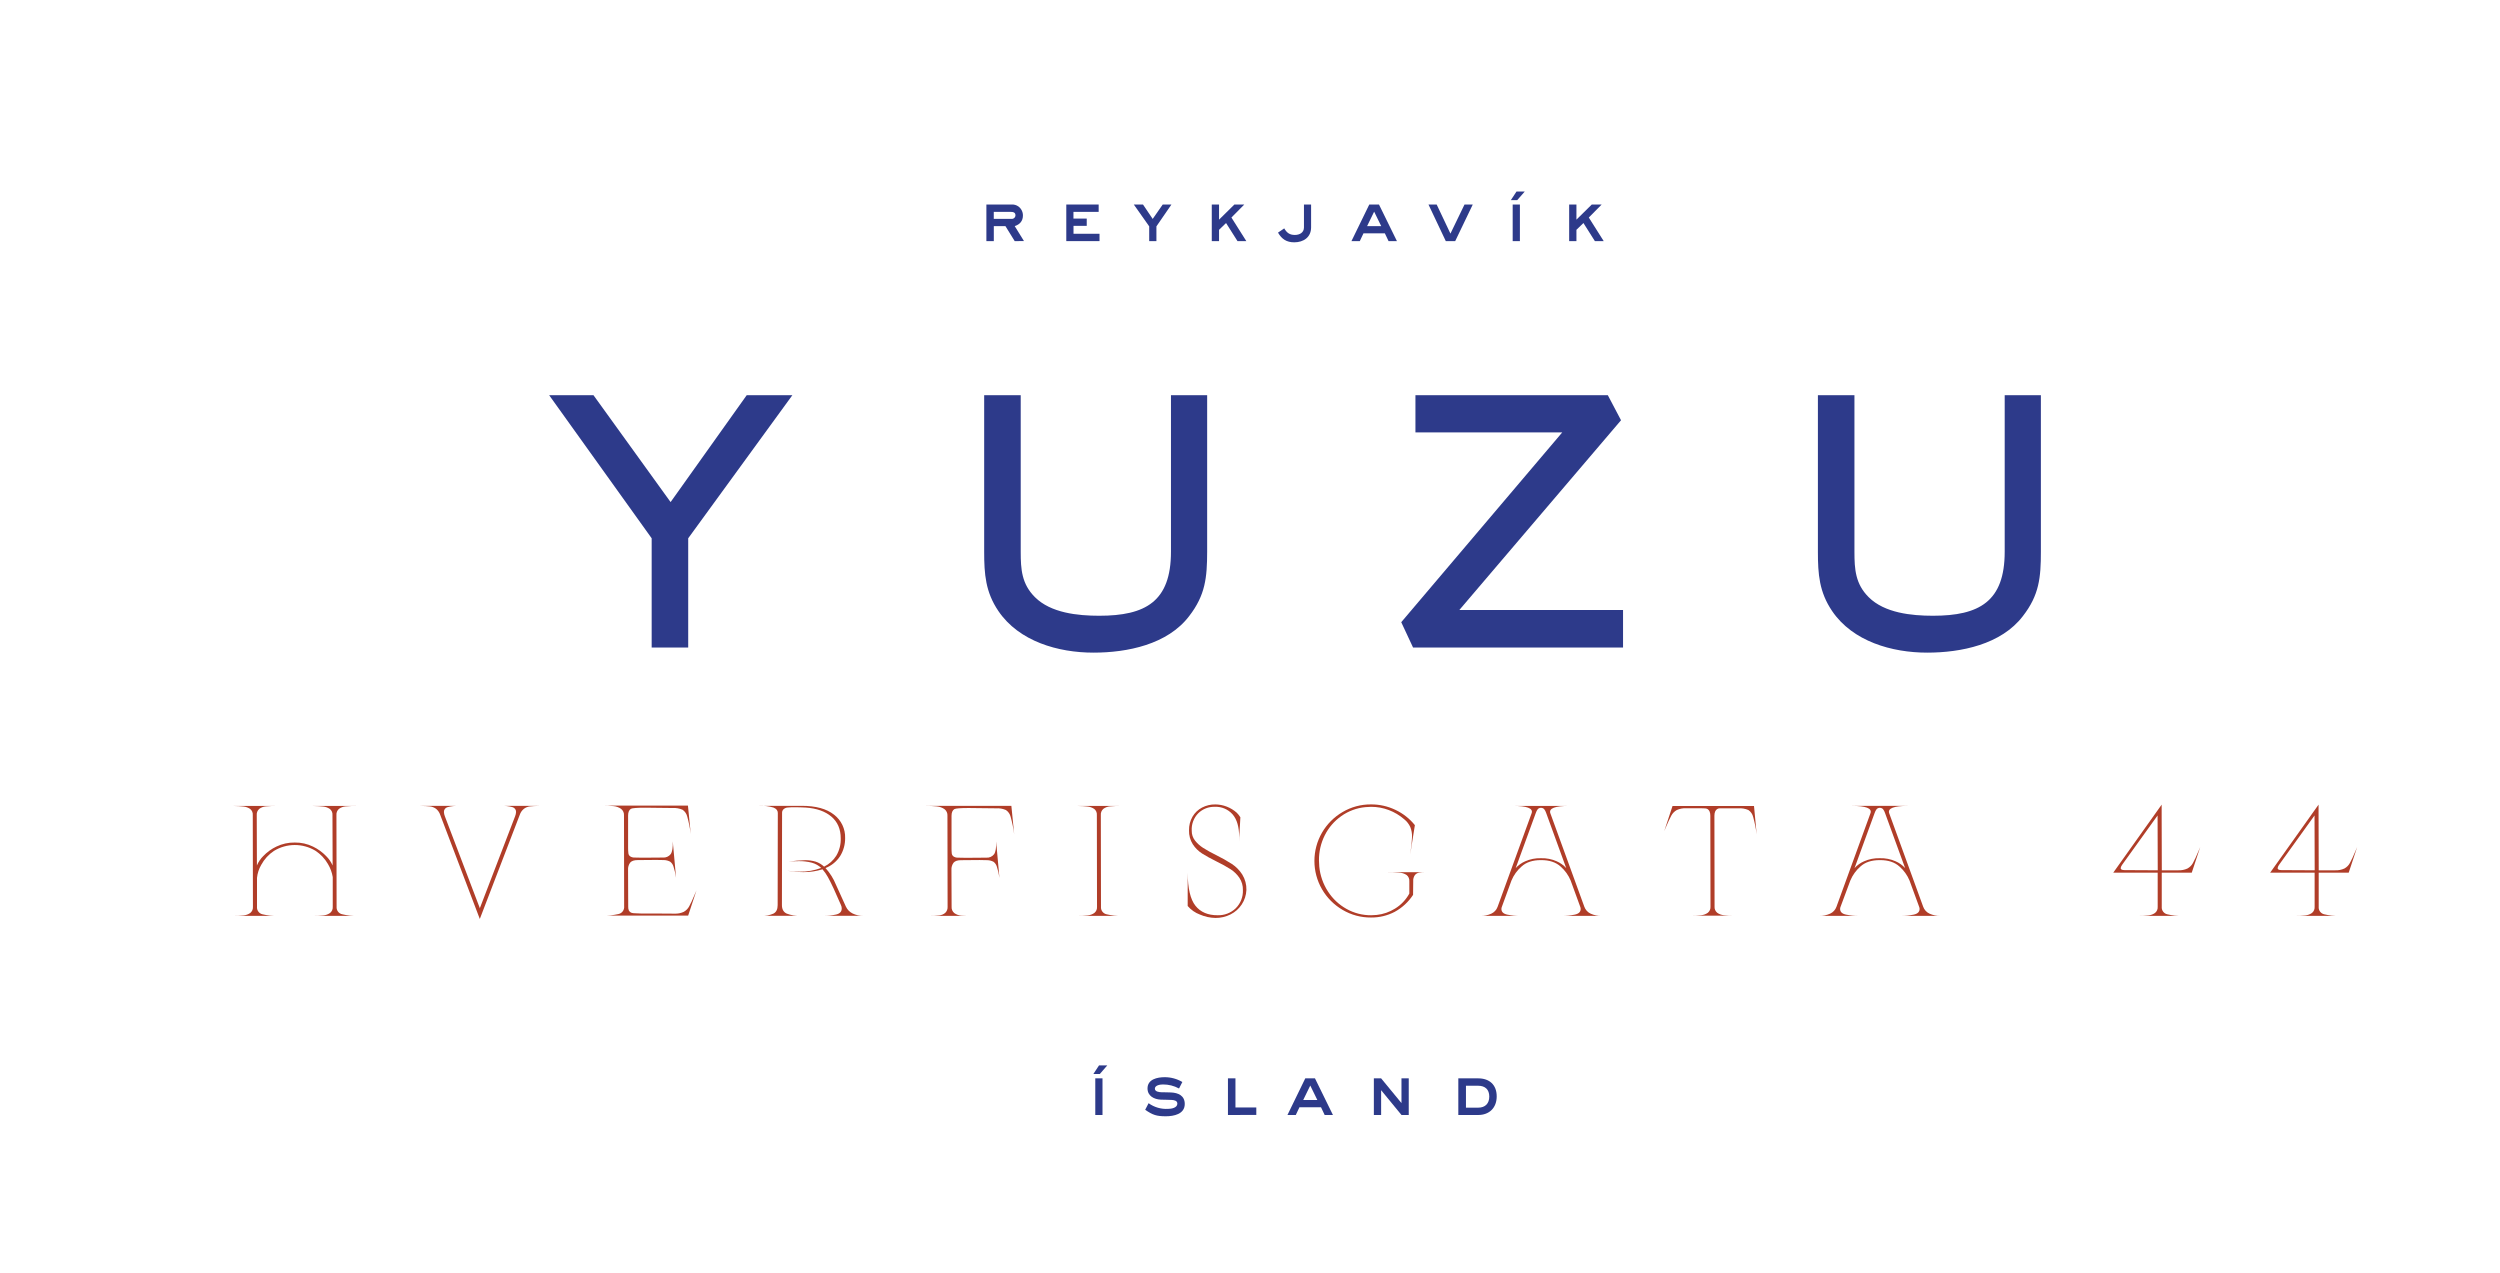
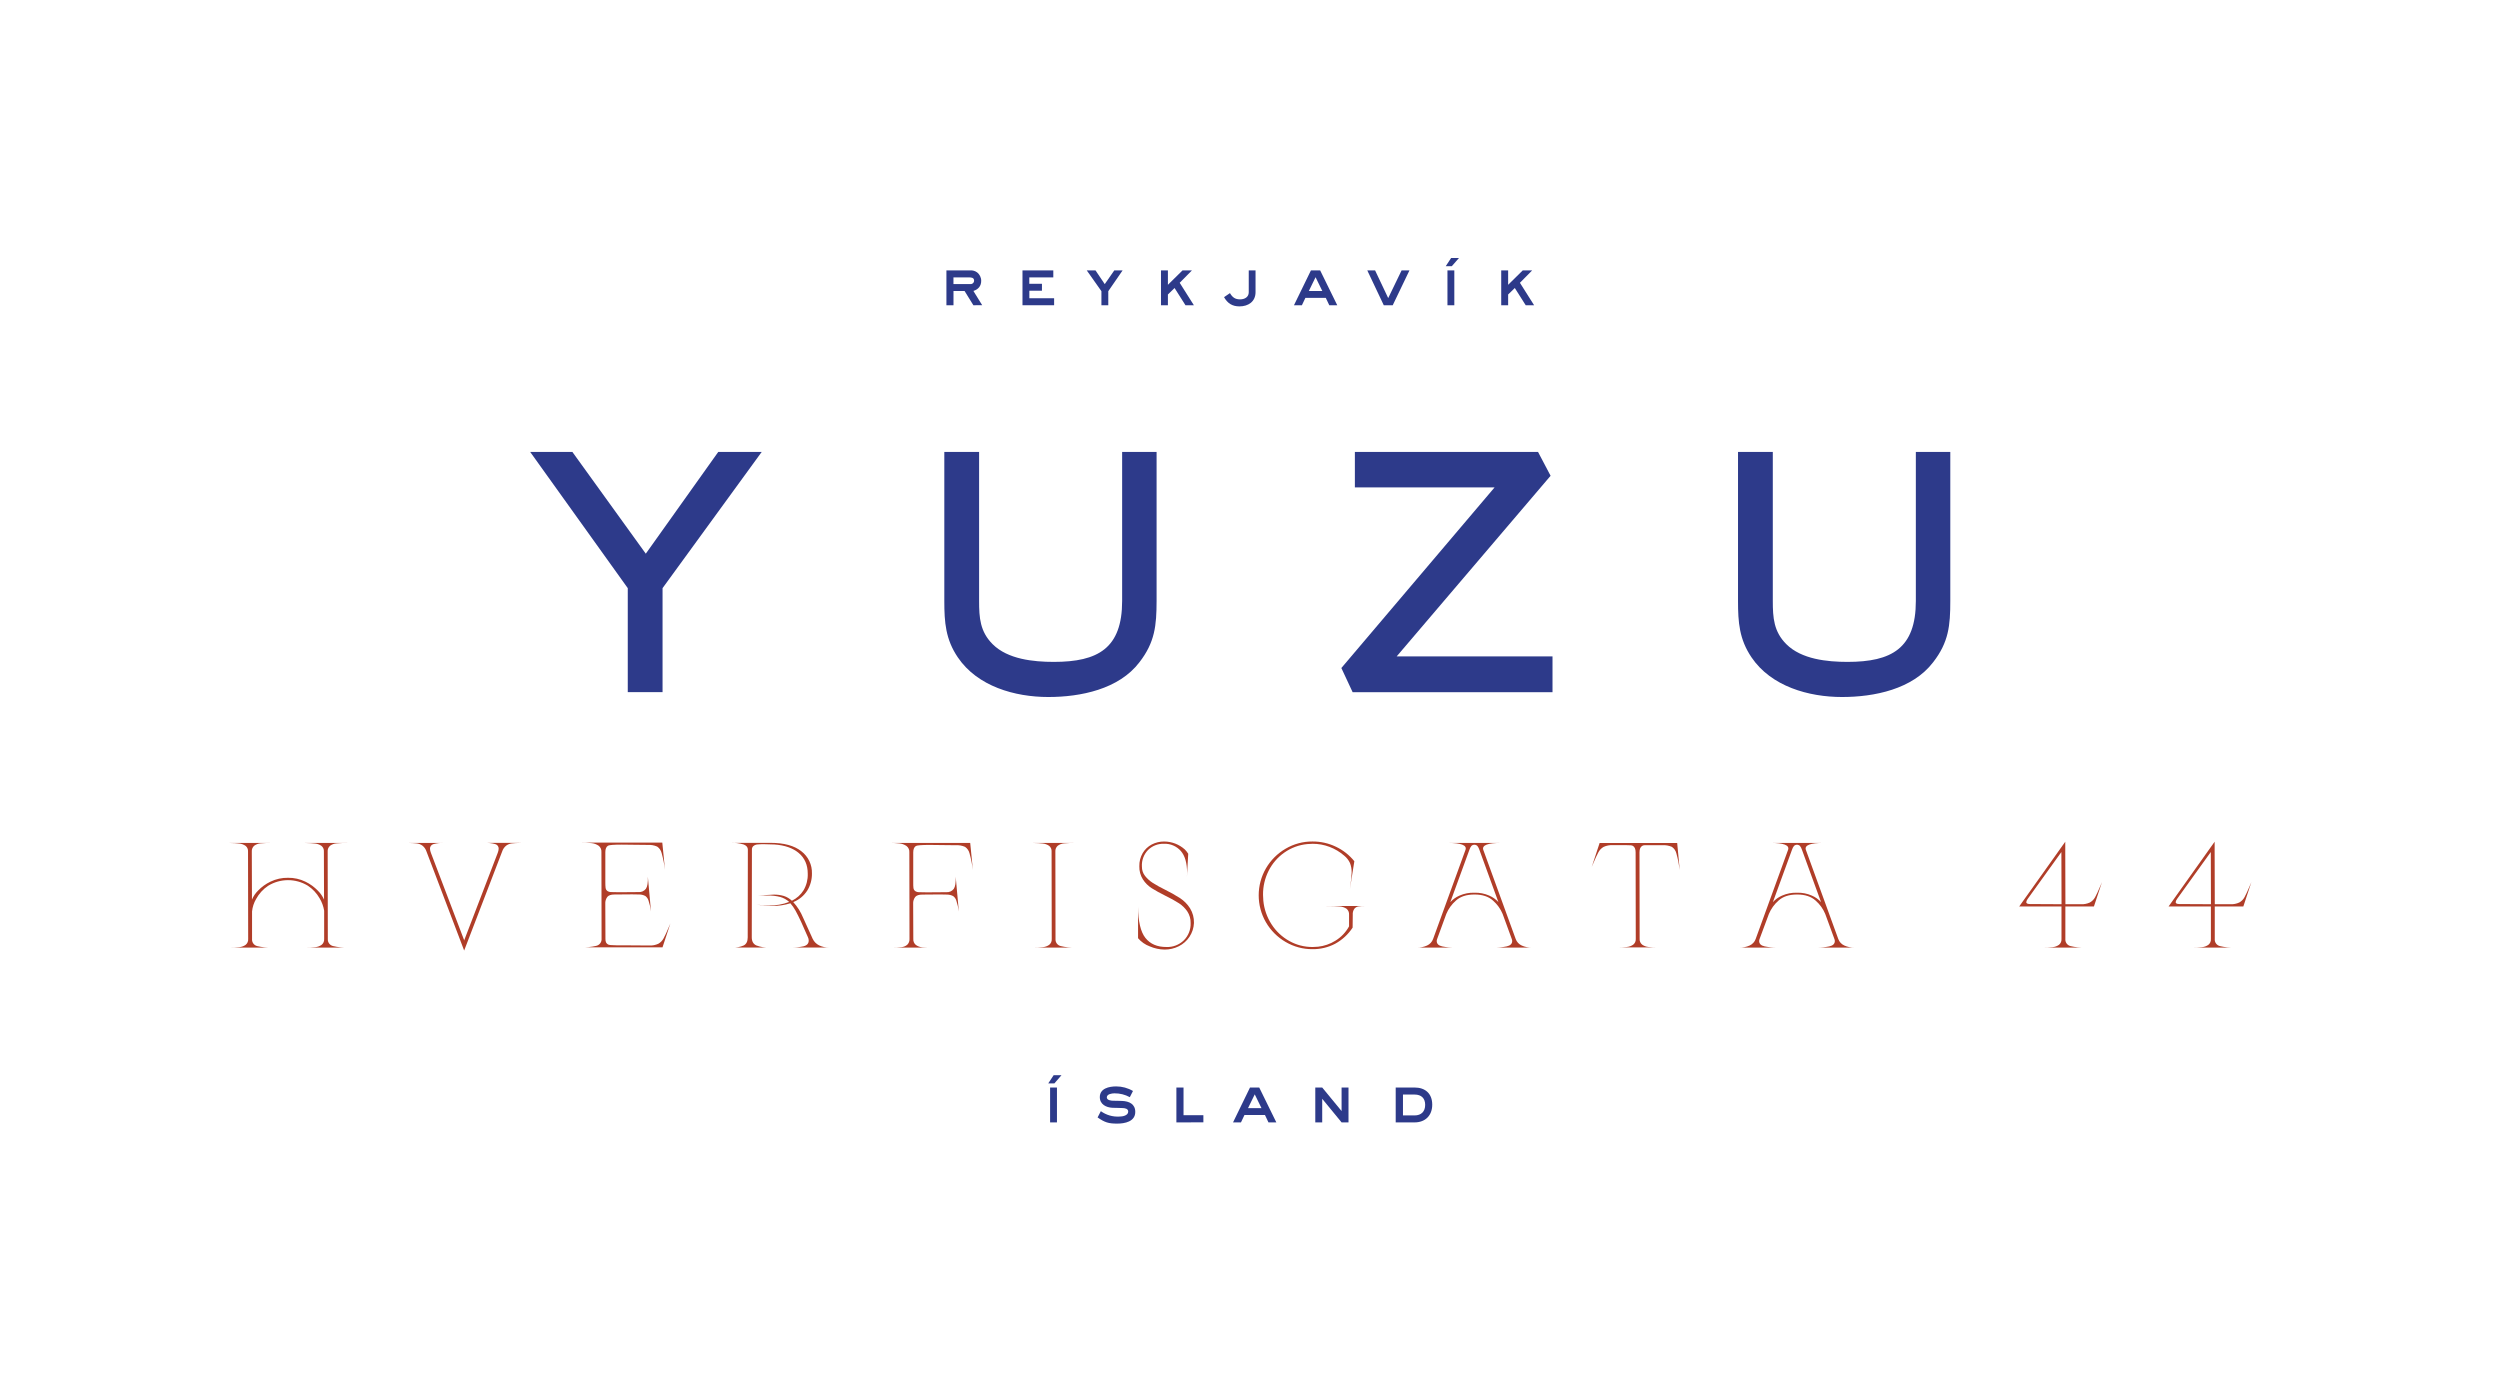
- <svg xmlns="http://www.w3.org/2000/svg" id="Layer_1" data-name="Layer 1" viewBox="0 0 1289 656">
+ <svg xmlns="http://www.w3.org/2000/svg" id="Layer_1" data-name="Layer 1" viewBox="0 0 1354 744">
  <defs>
    <style>.cls-1{fill:#2d3a8a;}.cls-2{fill:#b03d28;}</style>
  </defs>
-   <path class="cls-1" d="M354.84,277.54v56.33H336V277.54l-52.85-73.77H306l39.76,55.11L385,203.77h23.54Z" />
-   <path class="cls-1" d="M613.13,317.66C602,332.31,581.22,336.5,563.77,336.5c-18.14,0-38.37-5.76-49-21.45-6.63-9.77-7.33-19-7.33-30.52V203.77h18.84v80.75c0,9.07.52,16.57,7.33,23.37,8.2,8.2,22.15,9.59,33.14,9.59,23.89,0,37-7.33,37-33V203.77h18.66v80.75C622.38,297.78,621.5,306.85,613.13,317.66Z" />
-   <path class="cls-1" d="M728.58,333.88l-6.1-13.08,83-97.84H729.8V203.77H829l6.8,12.91-83.37,97.84h84.41v19.36Z" />
-   <path class="cls-1" d="M1043,317.66c-11.16,14.65-31.92,18.84-49.36,18.84-18.14,0-38.37-5.76-49-21.45-6.63-9.77-7.33-19-7.33-30.52V203.77h18.84v80.75c0,9.07.52,16.57,7.33,23.37,8.2,8.2,22.15,9.59,33.14,9.59,23.89,0,37-7.33,37-33V203.77h18.66v80.75C1052.28,297.78,1051.41,306.85,1043,317.66Z" />
-   <path class="cls-1" d="M523.18,124.32l-4.77-7.72h-6v7.72h-3.83V105.45h12.9a5.51,5.51,0,0,1,3.61,1,5.71,5.71,0,0,1,2.33,4.66c0,2.84-1.6,4.63-4.23,5.47l4.77,7.72Zm-2.37-15.08h-8.42v3.61h9.07a1.88,1.88,0,0,0,2.11-1.82C523.58,109.34,522.12,109.24,520.81,109.24Z" />
-   <path class="cls-1" d="M549.78,124.32V105.45h16.69v3.79h-13v3.46h6.85v3.75H553.5v4.08h13.41v3.79Z" />
-   <path class="cls-1" d="M596.25,116.71v7.62h-3.72v-7.62l-7.94-11.26h4.74l5,7.43,5.17-7.43H604Z" />
-   <path class="cls-1" d="M638.05,124.32l-5.9-9.33-3.61,3.5v5.83h-3.75V105.45h3.75v7.8l7.91-7.8h5.1l-6.63,6.71,7.69,12.17Z" />
-   <path class="cls-1" d="M667.32,124.94c-3.93,0-6.45-1.64-8.38-5l3.21-2.19c1.31,2.26,2.77,3.39,5.47,3.39,2.41,0,4.7-1.17,4.7-3.86V105.45H676v11.81C676,122.35,672.06,124.94,667.32,124.94Z" />
-   <path class="cls-1" d="M715.94,124.32l-1.9-4H703l-1.89,4h-4.3L706,105.45h5l9.26,18.88Zm-7.43-15.19-3.64,7.47h7.29Z" />
-   <path class="cls-1" d="M750.3,124.32h-4.85l-8.93-18.87h4.23l7.1,15,7.25-15h4.26Z" />
-   <path class="cls-1" d="M782.27,103.19H779l2.92-4.45h4.26Zm-2.33,21.13V105.45h3.72v18.88Z" />
-   <path class="cls-1" d="M822.32,124.32l-5.9-9.33-3.61,3.5v5.83h-3.75V105.45h3.75v7.8l7.91-7.8h5.1l-6.63,6.71,7.69,12.17Z" />
-   <path class="cls-1" d="M567.06,553.76h-3.32l2.92-4.45h4.26Zm-2.33,21.13V556h3.72v18.88Z" />
-   <path class="cls-1" d="M601.06,575.55c-4.7,0-6.74-.66-10.6-3.35l1.75-3.39a15.58,15.58,0,0,0,10.09,2.92c1.64,0,4.74-.51,4.74-2.7,0-1.53-1.64-1.82-2.84-1.9-1.89-.11-3.75-.07-5.65-.15-3.46-.15-6.89-1.86-6.89-5.79,0-4.74,5.07-5.79,8.85-5.79a17.82,17.82,0,0,1,9.11,2.48l-1.71,3.35a16.94,16.94,0,0,0-8.31-2.08c-1.35,0-4.15.36-4.15,2.19,0,1.53,2.22,1.79,3.35,1.82,1.64.07,3.28,0,4.92.11,3.79.15,7.14,1.64,7.14,5.94C610.86,574.46,605.21,575.55,601.06,575.55Z" />
-   <path class="cls-1" d="M633.13,574.89V556H637v15h10.75v3.86Z" />
-   <path class="cls-1" d="M683,574.89l-1.89-4H670l-1.89,4h-4.3L673,556h5l9.26,18.88Zm-7.43-15.19-3.64,7.47h7.29Z" />
-   <path class="cls-1" d="M722.61,574.89,712.11,562.1v12.79h-3.75V556h3.75l10.49,12.75V556h3.75v18.88Z" />
-   <path class="cls-1" d="M762.15,574.89H751.91V556h10.24c5.72,0,9.55,3.24,9.55,9.29C771.7,571.18,767.91,574.89,762.15,574.89Zm0-15.08h-6.3v11.3h6.3c3.61,0,5.72-2.11,5.72-5.72S765.76,559.81,762.15,559.81Z" />
-   <path class="cls-2" d="M176.5,471.41a29.49,29.49,0,0,0,7.78.81H161.35a47.74,47.74,0,0,0,5.43-.24,7.05,7.05,0,0,0,3.4-1.25,3.71,3.71,0,0,0,1.38-3.2V452.21a19,19,0,0,0-2.47-6.72,20.32,20.32,0,0,0-6.44-6.84,20.6,20.6,0,0,0-21.47.12,20.16,20.16,0,0,0-6.48,7.13,16.53,16.53,0,0,0-2.19,6.72v14.9a3.64,3.64,0,0,0,2.83,3.89,29.49,29.49,0,0,0,7.78.81H120.2a47.73,47.73,0,0,0,5.43-.24,7.05,7.05,0,0,0,3.4-1.25,3.71,3.71,0,0,0,1.38-3.2l-.08-47.3a3.6,3.6,0,0,0-1.38-3.16,7.27,7.27,0,0,0-3.36-1.21q-2-.24-5.55-.32h23a54.68,54.68,0,0,0-6,.24,6.6,6.6,0,0,0-3.36,1.26,3.81,3.81,0,0,0-1.3,3.2l.08,26a15,15,0,0,1,3.32-4.9,23,23,0,0,1,6.76-4.86,21,21,0,0,1,9.44-2.07,20.65,20.65,0,0,1,9.44,2.11,23.65,23.65,0,0,1,6.76,4.9,15.42,15.42,0,0,1,3.32,4.82l-.08-26a3.6,3.6,0,0,0-1.38-3.16,7.27,7.27,0,0,0-3.36-1.21q-2-.24-5.55-.32h23a54.69,54.69,0,0,0-6,.24,6.6,6.6,0,0,0-3.36,1.26,3.81,3.81,0,0,0-1.3,3.2l.08,47.3A3.64,3.64,0,0,0,176.5,471.41Z" />
-   <path class="cls-2" d="M247.37,468.57l.08-.41,18.14-47.3a7,7,0,0,0,.49-2.19,2.48,2.48,0,0,0-1.86-2.51,19.19,19.19,0,0,0-5.83-.65h19.84q-3.32.08-5,.28a6.39,6.39,0,0,0-3.08,1.21,6.73,6.73,0,0,0-2.19,3.2l-20.57,53.62L227,420.21a6.75,6.75,0,0,0-2.19-3.2,6.38,6.38,0,0,0-3.08-1.21q-1.7-.2-5-.28h19.84a19.18,19.18,0,0,0-5.83.65,2.48,2.48,0,0,0-1.86,2.51,7,7,0,0,0,.49,2.19l18,47.3Z" />
-   <path class="cls-2" d="M338.33,443.38l-9.56.08q-2.75,0-3.85,1.3a5.63,5.63,0,0,0-1.09,3.73l.08,19a4.5,4.5,0,0,0,.32,1.94,2.83,2.83,0,0,0,1.13,1.13,5.37,5.37,0,0,0,2,.32q1.58.08,3,.12l1.94,0h4l11.42.08a10.33,10.33,0,0,0,4.82-.93,7.1,7.1,0,0,0,2.83-2.88q1.09-1.94,3-6.48l.73-1.7-4.29,13H310.71a32.09,32.09,0,0,0,8.18-.81,3.71,3.71,0,0,0,2.92-4l-.08-46.82a3.93,3.93,0,0,0-1.54-3.44,8.23,8.23,0,0,0-3.81-1.38,48.6,48.6,0,0,0-5.83-.28H354.7l1.46,14.66a65,65,0,0,0-1.82-9,5.89,5.89,0,0,0-2.43-3.52,11,11,0,0,0-5.14-.89l-7.45-.08q-2.35-.08-6.56-.08-6.4,0-7.45.57-1.46.89-1.46,3.48v16.52A23.27,23.27,0,0,0,324,440a2.34,2.34,0,0,0,.81,1.46,3.77,3.77,0,0,0,2.31.69q1.13.08,4.29.08l10.29-.08a4.64,4.64,0,0,0,4.13-1.78q1.21-1.78,1.05-6.56l1.7,18.79a34.31,34.31,0,0,0-1.34-5.83,4.77,4.77,0,0,0-1.74-2.51,7.23,7.23,0,0,0-3.16-.81Q341.33,443.38,338.33,443.38Z" />
-   <path class="cls-2" d="M431.12,471.53q2.87-.69,2.88-3.12a3.93,3.93,0,0,0-.41-1.78l-3.73-8.42q-1.7-3.65-3-6a22.66,22.66,0,0,0-2.79-4,31.87,31.87,0,0,1-9.8,1.46,54.35,54.35,0,0,1-8.42-.73,44.7,44.7,0,0,0,6.48.49,29.7,29.7,0,0,0,11.1-1.94,11.94,11.94,0,0,0-4.78-2.67,24.84,24.84,0,0,0-6.88-.81q-2.43,0-5.18.24a73.22,73.22,0,0,1,8.5-.73,18.37,18.37,0,0,1,5.43.73,11.48,11.48,0,0,1,4.37,2.59,15.34,15.34,0,0,0,6.32-5.67,16.55,16.55,0,0,0,2.27-8.91q0-7.13-4.82-11.22t-13.24-4.66q-2.75-.16-5.51-.16a33.49,33.49,0,0,0-4,.16,3.53,3.53,0,0,0-1.9.85,2.42,2.42,0,0,0-.77,1.9l-.08,47.55q0,3.24,2.47,4.37a17.25,17.25,0,0,0,7,1.13H392.69a13.32,13.32,0,0,0,6.12-1.13q2.15-1.13,2.15-4.37l.08-47.55q0-1.86-2.23-2.75a21.88,21.88,0,0,0-7.41-.89h22q10.85,0,16.6,4.54a14.6,14.6,0,0,1,5.75,12.07,17.23,17.23,0,0,1-2.51,9.19,16,16,0,0,1-7.61,6.28,28.84,28.84,0,0,1,5.35,8.5l5.18,11.42a7.46,7.46,0,0,0,3.48,3.52,11.78,11.78,0,0,0,5.35,1.17H424.6A28.1,28.1,0,0,0,431.12,471.53Z" />
-   <path class="cls-2" d="M501.55,472.22H479.11a42.48,42.48,0,0,0,5.18-.24,5.7,5.7,0,0,0,3.08-1.3,4.06,4.06,0,0,0,1.21-3.24l-.08-46.82a3.93,3.93,0,0,0-1.54-3.44,8.23,8.23,0,0,0-3.81-1.38,48.6,48.6,0,0,0-5.83-.28h44.14l1.46,14.66a65,65,0,0,0-1.82-9,5.89,5.89,0,0,0-2.43-3.52,11,11,0,0,0-5.14-.89l-7.45-.08q-2.35-.08-6.56-.08-6.4,0-7.45.57-1.46.89-1.46,3.48v16.52a23.27,23.27,0,0,0,.12,2.88,2.34,2.34,0,0,0,.81,1.46,3.77,3.77,0,0,0,2.31.69q1.13.08,4.29.08l10.29-.08a4.64,4.64,0,0,0,4.13-1.78q1.21-1.78,1.05-6.56l1.7,18.79a34.31,34.31,0,0,0-1.34-5.83,4.77,4.77,0,0,0-1.74-2.51,7.23,7.23,0,0,0-3.16-.81q-1-.08-4-.08l-9.56.08q-2.75,0-3.85,1.3a5.63,5.63,0,0,0-1.09,3.73l.08,19a3.82,3.82,0,0,0,1.38,3.24,7,7,0,0,0,3.52,1.3A56,56,0,0,0,501.55,472.22Z" />
-   <path class="cls-2" d="M570.56,471.41a29.49,29.49,0,0,0,7.78.81H555.41a47.73,47.73,0,0,0,5.43-.24,7.05,7.05,0,0,0,3.4-1.25,3.71,3.71,0,0,0,1.38-3.2l-.08-47.3a3.6,3.6,0,0,0-1.38-3.16,7.27,7.27,0,0,0-3.36-1.21q-2-.24-5.55-.32h23a54.68,54.68,0,0,0-6,.24,6.6,6.6,0,0,0-3.36,1.26,3.81,3.81,0,0,0-1.3,3.2l.08,47.3A3.64,3.64,0,0,0,570.56,471.41Z" />
-   <path class="cls-2" d="M638.84,433.9c.05-.49.08-1.21.08-2.19q0-7.94-3.4-11.83a11.55,11.55,0,0,0-9.15-3.89,11.72,11.72,0,0,0-8.59,3.36,11.87,11.87,0,0,0-3.32,9,7.91,7.91,0,0,0,1.7,5.06,17.14,17.14,0,0,0,4.13,3.73,70.49,70.49,0,0,0,6.64,3.69,82,82,0,0,1,8.22,4.62,18.34,18.34,0,0,1,5.35,5.43,14.47,14.47,0,0,1,2.15,8,14.78,14.78,0,0,1-2.43,7.49,15,15,0,0,1-5.75,5.1,16.84,16.84,0,0,1-7.78,1.82,21,21,0,0,1-8-1.74,15.23,15.23,0,0,1-6.32-4.42V450q.08,12.07,4,17t11.42,4.9a12.83,12.83,0,0,0,9.36-3.6,12.5,12.5,0,0,0,3.69-9.36,10.9,10.9,0,0,0-1.82-6.36,16,16,0,0,0-4.42-4.33,69.53,69.53,0,0,0-7.21-4q-4.7-2.35-7.57-4.17a15.94,15.94,0,0,1-4.82-4.78,12.76,12.76,0,0,1-1.94-7.17,13.5,13.5,0,0,1,1.82-7.09,12.3,12.3,0,0,1,4.9-4.66,14.38,14.38,0,0,1,6.8-1.62,16.88,16.88,0,0,1,11.1,4.29,12.32,12.32,0,0,1,1.86,2.35Z" />
-   <path class="cls-2" d="M725.27,451.16a7.47,7.47,0,0,0-3.77-1.22q-2.47-.24-7.66-.24h21.38a20.31,20.31,0,0,0-3.6.24,3.57,3.57,0,0,0-2.11,1.26,4.93,4.93,0,0,0-.85,3.2l-.08,7a26.46,26.46,0,0,1-9.48,8.75,25.73,25.73,0,0,1-12.23,2.92,28.32,28.32,0,0,1-14.62-3.93,29.4,29.4,0,0,1-10.61-10.61,29.17,29.17,0,0,1,0-29.24,29.41,29.41,0,0,1,10.61-10.61,28.33,28.33,0,0,1,14.62-3.93,28.86,28.86,0,0,1,12.64,2.83,28.43,28.43,0,0,1,10,7.86l-2.43,15.23.24-1.78a63,63,0,0,0,.73-7.45,12.93,12.93,0,0,0-.89-5A11.14,11.14,0,0,0,724,422.4a26.41,26.41,0,0,0-7.94-4.74,25.61,25.61,0,0,0-9.15-1.66q-1,0-2.92.16a25.67,25.67,0,0,0-12.43,4.62,26.84,26.84,0,0,0-8.5,9.88,28.27,28.27,0,0,0-3,13q0,1.05.16,3.16a28.59,28.59,0,0,0,4.46,12.8,27,27,0,0,0,9.56,9,25.51,25.51,0,0,0,12.72,3.28q1,0,2.92-.16a22.43,22.43,0,0,0,9.36-3.24,20.78,20.78,0,0,0,7.41-7.78V454.4A3.79,3.79,0,0,0,725.27,451.16Z" />
-   <path class="cls-2" d="M812,471.57q3-.65,3-2.92a2.86,2.86,0,0,0-.24-1.13L809.83,454a19.54,19.54,0,0,0-5.18-7.21q-3.64-3.32-10-3.32h-.16q-6.4,0-10,3.32a19.53,19.53,0,0,0-5.18,7.21l-4.94,13.53a2.88,2.88,0,0,0-.24,1.13q0,2.27,3,2.92a31.8,31.8,0,0,0,6.72.65H763.34a12.8,12.8,0,0,0,5.55-1.13,6.18,6.18,0,0,0,3.28-3.56l17.58-48.36q1.13-3.65-9.64-3.65h28.84q-10.69,0-9.64,3.65l17.58,48.36a6.17,6.17,0,0,0,3.28,3.56,12.79,12.79,0,0,0,5.55,1.13H805.3A31.81,31.81,0,0,0,812,471.57Zm-9.4-27.5a14.36,14.36,0,0,1,4.94,3.52L797.2,419.16a6.34,6.34,0,0,0-1.05-2,2.35,2.35,0,0,0-3.24,0,6.32,6.32,0,0,0-1.05,2l-10.37,28.43a14.36,14.36,0,0,1,4.94-3.52,18.55,18.55,0,0,1,8-1.58h.16A18.56,18.56,0,0,1,802.62,444.07Z" />
-   <path class="cls-2" d="M905.74,430.18a65.34,65.34,0,0,0-1.82-9,5.89,5.89,0,0,0-2.43-3.52,11,11,0,0,0-5.14-.89h-7.29q-1.54,0-2.35,0a2.55,2.55,0,0,0-1.3.36q-1.46.89-1.46,3.48l.08,46.82a3.7,3.7,0,0,0,1.38,3.2,7,7,0,0,0,3.36,1.25,43,43,0,0,0,5.06.24H871.72a47.73,47.73,0,0,0,5.43-.24,7,7,0,0,0,3.4-1.25,3.71,3.71,0,0,0,1.38-3.2l-.08-46.82q0-2.59-1.46-3.48a3.11,3.11,0,0,0-1.26-.32q-.85-.08-2.39-.08h-7.29a10.55,10.55,0,0,0-4.9.93,7.09,7.09,0,0,0-2.83,2.88q-1.09,1.94-3,6.48l-.65,1.54,4.29-13h42Z" />
-   <path class="cls-2" d="M986.74,471.57q3-.65,3-2.92a2.86,2.86,0,0,0-.24-1.13L984.55,454a19.54,19.54,0,0,0-5.18-7.21q-3.64-3.32-10-3.32h-.16q-6.4,0-10,3.32a19.53,19.53,0,0,0-5.18,7.21L949,467.52a2.88,2.88,0,0,0-.24,1.13q0,2.27,3,2.92a31.8,31.8,0,0,0,6.72.65H938.05a12.8,12.8,0,0,0,5.55-1.13,6.18,6.18,0,0,0,3.28-3.56l17.58-48.36q1.13-3.65-9.64-3.65h28.84q-10.69,0-9.64,3.65l17.58,48.36a6.17,6.17,0,0,0,3.28,3.56,12.79,12.79,0,0,0,5.55,1.13H980A31.81,31.81,0,0,0,986.74,471.57Zm-9.4-27.5a14.36,14.36,0,0,1,4.94,3.52l-10.37-28.43a6.34,6.34,0,0,0-1.05-2,2.35,2.35,0,0,0-3.24,0,6.32,6.32,0,0,0-1.05,2L956.2,447.59a14.36,14.36,0,0,1,4.94-3.52,18.55,18.55,0,0,1,8-1.58h.16A18.56,18.56,0,0,1,977.34,444.07Z" />
-   <path class="cls-2" d="M1127.88,447.79a7.1,7.1,0,0,0,2.83-2.87q1.09-1.94,3-6.48l.73-1.7-4.37,13.2h-15.47v17.58a3.64,3.64,0,0,0,2.83,3.89,29.49,29.49,0,0,0,7.78.81h-22.92a47.73,47.73,0,0,0,5.43-.24,7.05,7.05,0,0,0,3.4-1.25,3.71,3.71,0,0,0,1.38-3.2V449.94H1089.6l24.95-35.07v5.35l.08,28.51h8.42A10.32,10.32,0,0,0,1127.88,447.79Zm-15.35.93-.08-28.27-18.22,25.35a3.92,3.92,0,0,0-.81,1.78q0,1.05,2,1.05Z" />
-   <path class="cls-2" d="M1208.8,447.79a7.1,7.1,0,0,0,2.83-2.87q1.09-1.94,3-6.48l.73-1.7-4.37,13.2h-15.47v17.58a3.64,3.64,0,0,0,2.83,3.89,29.49,29.49,0,0,0,7.78.81h-22.92a47.73,47.73,0,0,0,5.43-.24,7.05,7.05,0,0,0,3.4-1.25,3.71,3.71,0,0,0,1.38-3.2V449.94h-22.92l24.95-35.07v5.35l.08,28.51H1204A10.32,10.32,0,0,0,1208.8,447.79Zm-15.35.93-.08-28.27-18.22,25.35a3.92,3.92,0,0,0-.81,1.78q0,1.05,2,1.05Z" />
+   <path class="cls-1" d="M358.84,318.54v56.33H340V318.54l-52.85-73.77H310l39.76,55.11L389,244.77h23.54Z" />
+   <path class="cls-1" d="M617.13,358.66C606,373.31,585.22,377.5,567.77,377.5c-18.14,0-38.37-5.76-49-21.45-6.63-9.77-7.33-19-7.33-30.52V244.77h18.84v80.75c0,9.07.52,16.57,7.33,23.37,8.2,8.2,22.15,9.59,33.14,9.59,23.89,0,37-7.33,37-33V244.77h18.66v80.75C626.38,338.78,625.5,347.85,617.13,358.66Z" />
+   <path class="cls-1" d="M732.58,374.88l-6.1-13.08,83-97.84H733.8V244.77H833l6.8,12.91-83.37,97.84h84.41v19.36Z" />
+   <path class="cls-1" d="M1047,358.66c-11.16,14.65-31.92,18.84-49.36,18.84-18.14,0-38.37-5.76-49-21.45-6.63-9.77-7.33-19-7.33-30.52V244.77h18.84v80.75c0,9.07.52,16.57,7.33,23.37,8.2,8.2,22.15,9.59,33.14,9.59,23.89,0,37-7.33,37-33V244.77h18.66v80.75C1056.28,338.78,1055.41,347.85,1047,358.66Z" />
+   <path class="cls-1" d="M527.18,165.32l-4.77-7.72h-6v7.72h-3.83V146.45h12.9a5.51,5.51,0,0,1,3.61,1,5.71,5.71,0,0,1,2.33,4.66c0,2.84-1.6,4.63-4.23,5.47l4.77,7.72Zm-2.37-15.08h-8.42v3.61h9.07a1.88,1.88,0,0,0,2.11-1.82C527.58,150.34,526.12,150.24,524.81,150.24Z" />
+   <path class="cls-1" d="M553.78,165.32V146.45h16.69v3.79h-13v3.46h6.85v3.75H557.5v4.08h13.41v3.79Z" />
+   <path class="cls-1" d="M600.25,157.71v7.62h-3.72v-7.62l-7.94-11.26h4.74l5,7.43,5.17-7.43H608Z" />
+   <path class="cls-1" d="M642.05,165.32l-5.9-9.33-3.61,3.5v5.83h-3.75V146.45h3.75v7.8l7.91-7.8h5.1l-6.63,6.71,7.69,12.17Z" />
+   <path class="cls-1" d="M671.32,165.94c-3.93,0-6.45-1.64-8.38-5l3.21-2.19c1.31,2.26,2.77,3.39,5.47,3.39,2.41,0,4.7-1.17,4.7-3.86V146.45H680v11.81C680,163.35,676.06,165.94,671.32,165.94Z" />
+   <path class="cls-1" d="M719.94,165.32l-1.9-4H707l-1.89,4h-4.3L710,146.45h5l9.26,18.88Zm-7.43-15.19-3.64,7.47h7.29Z" />
+   <path class="cls-1" d="M754.3,165.32h-4.85l-8.93-18.87h4.23l7.1,15,7.25-15h4.26Z" />
+   <path class="cls-1" d="M786.27,144.19H783l2.92-4.45h4.26Zm-2.33,21.13V146.45h3.72v18.88Z" />
+   <path class="cls-1" d="M826.32,165.32l-5.9-9.33-3.61,3.5v5.83h-3.75V146.45h3.75v7.8l7.91-7.8h5.1l-6.63,6.71,7.69,12.17Z" />
+   <path class="cls-1" d="M571.06,586.76h-3.32l2.92-4.45h4.26Zm-2.33,21.13V589h3.72v18.88Z" />
+   <path class="cls-1" d="M605.06,608.55c-4.7,0-6.74-.66-10.6-3.35l1.75-3.39a15.58,15.58,0,0,0,10.09,2.92c1.64,0,4.74-.51,4.74-2.7,0-1.53-1.64-1.82-2.84-1.9-1.89-.11-3.75-.07-5.65-.15-3.46-.15-6.89-1.86-6.89-5.79,0-4.74,5.07-5.79,8.85-5.79a17.82,17.82,0,0,1,9.11,2.48l-1.71,3.35a16.94,16.94,0,0,0-8.31-2.08c-1.35,0-4.15.36-4.15,2.19,0,1.53,2.22,1.79,3.35,1.82,1.64.07,3.28,0,4.92.11,3.79.15,7.14,1.64,7.14,5.94C614.86,607.46,609.21,608.55,605.06,608.55Z" />
+   <path class="cls-1" d="M637.13,607.89V589H641v15h10.75v3.86Z" />
+   <path class="cls-1" d="M687,607.89l-1.89-4H674l-1.89,4h-4.3L677,589h5l9.26,18.88Zm-7.43-15.19-3.64,7.47h7.29Z" />
+   <path class="cls-1" d="M726.61,607.89,716.11,595.1v12.79h-3.75V589h3.75l10.49,12.75V589h3.75v18.88Z" />
+   <path class="cls-1" d="M766.15,607.89H755.91V589h10.24c5.72,0,9.55,3.24,9.55,9.29C775.7,604.18,771.91,607.89,766.15,607.89Zm0-15.08h-6.3v11.3h6.3c3.61,0,5.72-2.11,5.72-5.72S769.76,592.81,766.15,592.81Z" />
+   <path class="cls-2" d="M180.5,512.41a29.49,29.49,0,0,0,7.78.81H165.35a47.74,47.74,0,0,0,5.43-.24,7.05,7.05,0,0,0,3.4-1.25,3.71,3.71,0,0,0,1.38-3.2V493.21a19,19,0,0,0-2.47-6.72,20.32,20.32,0,0,0-6.44-6.84,20.6,20.6,0,0,0-21.47.12,20.16,20.16,0,0,0-6.48,7.13,16.53,16.53,0,0,0-2.19,6.72v14.9a3.64,3.64,0,0,0,2.83,3.89,29.49,29.49,0,0,0,7.78.81H124.2a47.73,47.73,0,0,0,5.43-.24,7.05,7.05,0,0,0,3.4-1.25,3.71,3.71,0,0,0,1.38-3.2l-.08-47.3a3.6,3.6,0,0,0-1.38-3.16,7.27,7.27,0,0,0-3.36-1.21q-2-.24-5.55-.32h23a54.68,54.68,0,0,0-6,.24,6.6,6.6,0,0,0-3.36,1.26,3.81,3.81,0,0,0-1.3,3.2l.08,26a15,15,0,0,1,3.32-4.9,23,23,0,0,1,6.76-4.86,21,21,0,0,1,9.44-2.07,20.65,20.65,0,0,1,9.44,2.11,23.65,23.65,0,0,1,6.76,4.9,15.42,15.42,0,0,1,3.32,4.82l-.08-26a3.6,3.6,0,0,0-1.38-3.16,7.27,7.27,0,0,0-3.36-1.21q-2-.24-5.55-.32h23a54.69,54.69,0,0,0-6,.24,6.6,6.6,0,0,0-3.36,1.26,3.81,3.81,0,0,0-1.3,3.2l.08,47.3A3.64,3.64,0,0,0,180.5,512.41Z" />
+   <path class="cls-2" d="M251.37,509.57l.08-.41,18.14-47.3a7,7,0,0,0,.49-2.19,2.48,2.48,0,0,0-1.86-2.51,19.19,19.19,0,0,0-5.83-.65h19.84q-3.32.08-5,.28a6.39,6.39,0,0,0-3.08,1.21,6.73,6.73,0,0,0-2.19,3.2l-20.57,53.62L231,461.21a6.75,6.75,0,0,0-2.19-3.2,6.38,6.38,0,0,0-3.08-1.21q-1.7-.2-5-.28h19.84a19.18,19.18,0,0,0-5.83.65,2.48,2.48,0,0,0-1.86,2.51,7,7,0,0,0,.49,2.19l18,47.3Z" />
+   <path class="cls-2" d="M342.33,484.38l-9.56.08q-2.75,0-3.85,1.3a5.63,5.63,0,0,0-1.09,3.73l.08,19a4.5,4.5,0,0,0,.32,1.94,2.83,2.83,0,0,0,1.13,1.13,5.37,5.37,0,0,0,2,.32q1.58.08,3,.12l1.94,0h4l11.42.08a10.33,10.33,0,0,0,4.82-.93,7.1,7.1,0,0,0,2.83-2.88q1.09-1.94,3-6.48l.73-1.7-4.29,13H314.71a32.09,32.09,0,0,0,8.18-.81,3.71,3.71,0,0,0,2.92-4l-.08-46.82a3.93,3.93,0,0,0-1.54-3.44,8.23,8.23,0,0,0-3.81-1.38,48.6,48.6,0,0,0-5.83-.28H358.7l1.46,14.66a65,65,0,0,0-1.82-9,5.89,5.89,0,0,0-2.43-3.52,11,11,0,0,0-5.14-.89l-7.45-.08q-2.35-.08-6.56-.08-6.4,0-7.45.57-1.46.89-1.46,3.48v16.52A23.27,23.27,0,0,0,328,481a2.34,2.34,0,0,0,.81,1.46,3.77,3.77,0,0,0,2.31.69q1.13.08,4.29.08l10.29-.08a4.64,4.64,0,0,0,4.13-1.78q1.21-1.78,1.05-6.56l1.7,18.79a34.31,34.31,0,0,0-1.34-5.83,4.77,4.77,0,0,0-1.74-2.51,7.23,7.23,0,0,0-3.16-.81Q345.33,484.38,342.33,484.38Z" />
+   <path class="cls-2" d="M435.12,512.53q2.87-.69,2.88-3.12a3.93,3.93,0,0,0-.41-1.78l-3.73-8.42q-1.7-3.65-3-6a22.66,22.66,0,0,0-2.79-4,31.87,31.87,0,0,1-9.8,1.46,54.35,54.35,0,0,1-8.42-.73,44.7,44.7,0,0,0,6.48.49,29.7,29.7,0,0,0,11.1-1.94,11.94,11.94,0,0,0-4.78-2.67,24.84,24.84,0,0,0-6.88-.81q-2.43,0-5.18.24a73.22,73.22,0,0,1,8.5-.73,18.37,18.37,0,0,1,5.43.73,11.48,11.48,0,0,1,4.37,2.59,15.34,15.34,0,0,0,6.32-5.67,16.55,16.55,0,0,0,2.27-8.91q0-7.13-4.82-11.22t-13.24-4.66q-2.75-.16-5.51-.16a33.49,33.49,0,0,0-4,.16,3.53,3.53,0,0,0-1.9.85,2.42,2.42,0,0,0-.77,1.9l-.08,47.55q0,3.24,2.47,4.37a17.25,17.25,0,0,0,7,1.13H396.69a13.32,13.32,0,0,0,6.12-1.13q2.15-1.13,2.15-4.37l.08-47.55q0-1.86-2.23-2.75a21.88,21.88,0,0,0-7.41-.89h22q10.85,0,16.6,4.54a14.6,14.6,0,0,1,5.75,12.07,17.23,17.23,0,0,1-2.51,9.19,16,16,0,0,1-7.61,6.28,28.84,28.84,0,0,1,5.35,8.5l5.18,11.42a7.46,7.46,0,0,0,3.48,3.52,11.78,11.78,0,0,0,5.35,1.17H428.6A28.1,28.1,0,0,0,435.12,512.53Z" />
+   <path class="cls-2" d="M505.55,513.22H483.11a42.48,42.48,0,0,0,5.18-.24,5.7,5.7,0,0,0,3.08-1.3,4.06,4.06,0,0,0,1.21-3.24l-.08-46.82a3.93,3.93,0,0,0-1.54-3.44,8.23,8.23,0,0,0-3.81-1.38,48.6,48.6,0,0,0-5.83-.28h44.14l1.46,14.66a65,65,0,0,0-1.82-9,5.89,5.89,0,0,0-2.43-3.52,11,11,0,0,0-5.14-.89l-7.45-.08q-2.35-.08-6.56-.08-6.4,0-7.45.57-1.46.89-1.46,3.48v16.52a23.27,23.27,0,0,0,.12,2.88,2.34,2.34,0,0,0,.81,1.46,3.77,3.77,0,0,0,2.31.69q1.13.08,4.29.08l10.29-.08a4.64,4.64,0,0,0,4.13-1.78q1.21-1.78,1.05-6.56l1.7,18.79a34.31,34.31,0,0,0-1.34-5.83,4.77,4.77,0,0,0-1.74-2.51,7.23,7.23,0,0,0-3.16-.81q-1-.08-4-.08l-9.56.08q-2.75,0-3.85,1.3a5.63,5.63,0,0,0-1.09,3.73l.08,19a3.82,3.82,0,0,0,1.38,3.24,7,7,0,0,0,3.52,1.3A56,56,0,0,0,505.55,513.22Z" />
+   <path class="cls-2" d="M574.56,512.41a29.49,29.49,0,0,0,7.78.81H559.41a47.73,47.73,0,0,0,5.43-.24,7.05,7.05,0,0,0,3.4-1.25,3.71,3.71,0,0,0,1.38-3.2l-.08-47.3a3.6,3.6,0,0,0-1.38-3.16,7.27,7.27,0,0,0-3.36-1.21q-2-.24-5.55-.32h23a54.68,54.68,0,0,0-6,.24,6.6,6.6,0,0,0-3.36,1.26,3.81,3.81,0,0,0-1.3,3.2l.08,47.3A3.64,3.64,0,0,0,574.56,512.41Z" />
+   <path class="cls-2" d="M642.84,474.9c.05-.49.08-1.21.08-2.19q0-7.94-3.4-11.83a11.55,11.55,0,0,0-9.15-3.89,11.72,11.72,0,0,0-8.59,3.36,11.87,11.87,0,0,0-3.32,9,7.91,7.91,0,0,0,1.7,5.06,17.14,17.14,0,0,0,4.13,3.73,70.49,70.49,0,0,0,6.64,3.69,82,82,0,0,1,8.22,4.62,18.34,18.34,0,0,1,5.35,5.43,14.47,14.47,0,0,1,2.15,8,14.78,14.78,0,0,1-2.43,7.49,15,15,0,0,1-5.75,5.1,16.84,16.84,0,0,1-7.78,1.82,21,21,0,0,1-8-1.74,15.23,15.23,0,0,1-6.32-4.42V491q.08,12.07,4,17t11.42,4.9a12.83,12.83,0,0,0,9.36-3.6,12.5,12.5,0,0,0,3.69-9.36,10.9,10.9,0,0,0-1.82-6.36,16,16,0,0,0-4.42-4.33,69.53,69.53,0,0,0-7.21-4q-4.7-2.35-7.57-4.17a15.94,15.94,0,0,1-4.82-4.78,12.76,12.76,0,0,1-1.94-7.17,13.5,13.5,0,0,1,1.82-7.09,12.3,12.3,0,0,1,4.9-4.66,14.38,14.38,0,0,1,6.8-1.62,16.88,16.88,0,0,1,11.1,4.29,12.32,12.32,0,0,1,1.86,2.35Z" />
+   <path class="cls-2" d="M729.27,492.16a7.47,7.47,0,0,0-3.77-1.22q-2.47-.24-7.66-.24h21.38a20.31,20.31,0,0,0-3.6.24,3.57,3.57,0,0,0-2.11,1.26,4.93,4.93,0,0,0-.85,3.2l-.08,7a26.46,26.46,0,0,1-9.48,8.75,25.73,25.73,0,0,1-12.23,2.92,28.32,28.32,0,0,1-14.62-3.93,29.4,29.4,0,0,1-10.61-10.61,29.17,29.17,0,0,1,0-29.24,29.41,29.41,0,0,1,10.61-10.61,28.33,28.33,0,0,1,14.62-3.93,28.86,28.86,0,0,1,12.64,2.83,28.43,28.43,0,0,1,10,7.86l-2.43,15.23.24-1.78a63,63,0,0,0,.73-7.45,12.93,12.93,0,0,0-.89-5A11.14,11.14,0,0,0,728,463.4a26.41,26.41,0,0,0-7.94-4.74,25.61,25.61,0,0,0-9.15-1.66q-1,0-2.92.16a25.67,25.67,0,0,0-12.43,4.62,26.84,26.84,0,0,0-8.5,9.88,28.27,28.27,0,0,0-3,13q0,1.05.16,3.16a28.59,28.59,0,0,0,4.46,12.8,27,27,0,0,0,9.56,9,25.51,25.51,0,0,0,12.72,3.28q1,0,2.92-.16a22.43,22.43,0,0,0,9.36-3.24,20.78,20.78,0,0,0,7.41-7.78V495.4A3.79,3.79,0,0,0,729.27,492.16Z" />
+   <path class="cls-2" d="M816,512.57q3-.65,3-2.92a2.86,2.86,0,0,0-.24-1.13L813.83,495a19.54,19.54,0,0,0-5.18-7.21q-3.64-3.32-10-3.32h-.16q-6.4,0-10,3.32a19.53,19.53,0,0,0-5.18,7.21l-4.94,13.53a2.88,2.88,0,0,0-.24,1.13q0,2.27,3,2.92a31.8,31.8,0,0,0,6.72.65H767.34a12.8,12.8,0,0,0,5.55-1.13,6.18,6.18,0,0,0,3.28-3.56l17.58-48.36q1.13-3.65-9.64-3.65h28.84q-10.69,0-9.64,3.65l17.58,48.36a6.17,6.17,0,0,0,3.28,3.56,12.79,12.79,0,0,0,5.55,1.13H809.3A31.81,31.81,0,0,0,816,512.57Zm-9.4-27.5a14.36,14.36,0,0,1,4.94,3.52L801.2,460.16a6.34,6.34,0,0,0-1.05-2,2.35,2.35,0,0,0-3.24,0,6.32,6.32,0,0,0-1.05,2l-10.37,28.43a14.36,14.36,0,0,1,4.94-3.52,18.55,18.55,0,0,1,8-1.58h.16A18.56,18.56,0,0,1,806.62,485.07Z" />
+   <path class="cls-2" d="M909.74,471.18a65.34,65.34,0,0,0-1.82-9,5.89,5.89,0,0,0-2.43-3.52,11,11,0,0,0-5.14-.89h-7.29q-1.54,0-2.35,0a2.55,2.55,0,0,0-1.3.36q-1.46.89-1.46,3.48l.08,46.82a3.7,3.7,0,0,0,1.38,3.2,7,7,0,0,0,3.36,1.25,43,43,0,0,0,5.06.24H875.72a47.73,47.73,0,0,0,5.43-.24,7,7,0,0,0,3.4-1.25,3.71,3.71,0,0,0,1.38-3.2l-.08-46.82q0-2.59-1.46-3.48a3.11,3.11,0,0,0-1.26-.32q-.85-.08-2.39-.08h-7.29a10.55,10.55,0,0,0-4.9.93,7.09,7.09,0,0,0-2.83,2.88q-1.09,1.94-3,6.48l-.65,1.54,4.29-13h42Z" />
+   <path class="cls-2" d="M990.74,512.57q3-.65,3-2.92a2.86,2.86,0,0,0-.24-1.13L988.55,495a19.54,19.54,0,0,0-5.18-7.21q-3.64-3.32-10-3.32h-.16q-6.4,0-10,3.32a19.53,19.53,0,0,0-5.18,7.21L953,508.52a2.88,2.88,0,0,0-.24,1.13q0,2.27,3,2.92a31.8,31.8,0,0,0,6.72.65H942.05a12.8,12.8,0,0,0,5.55-1.13,6.18,6.18,0,0,0,3.28-3.56l17.58-48.36q1.13-3.65-9.64-3.65h28.84q-10.69,0-9.64,3.65l17.58,48.36a6.17,6.17,0,0,0,3.28,3.56,12.79,12.79,0,0,0,5.55,1.13H984A31.81,31.81,0,0,0,990.74,512.57Zm-9.4-27.5a14.36,14.36,0,0,1,4.94,3.52l-10.37-28.43a6.34,6.34,0,0,0-1.05-2,2.35,2.35,0,0,0-3.24,0,6.32,6.32,0,0,0-1.05,2L960.2,488.59a14.36,14.36,0,0,1,4.94-3.52,18.55,18.55,0,0,1,8-1.58h.16A18.56,18.56,0,0,1,981.34,485.07Z" />
+   <path class="cls-2" d="M1131.88,488.79a7.1,7.1,0,0,0,2.83-2.87q1.09-1.94,3-6.48l.73-1.7-4.37,13.2h-15.47v17.58a3.64,3.64,0,0,0,2.83,3.89,29.49,29.49,0,0,0,7.78.81h-22.92a47.73,47.73,0,0,0,5.43-.24,7.05,7.05,0,0,0,3.4-1.25,3.71,3.71,0,0,0,1.38-3.2V490.94H1093.6l24.95-35.07v5.35l.08,28.51h8.42A10.32,10.32,0,0,0,1131.88,488.79Zm-15.35.93-.08-28.27-18.22,25.35a3.92,3.92,0,0,0-.81,1.78q0,1.05,2,1.05Z" />
+   <path class="cls-2" d="M1212.8,488.79a7.1,7.1,0,0,0,2.83-2.87q1.09-1.94,3-6.48l.73-1.7-4.37,13.2h-15.47v17.58a3.64,3.64,0,0,0,2.83,3.89,29.49,29.49,0,0,0,7.78.81h-22.92a47.73,47.73,0,0,0,5.43-.24,7.05,7.05,0,0,0,3.4-1.25,3.71,3.71,0,0,0,1.38-3.2V490.94h-22.92l24.95-35.07v5.35l.08,28.51H1208A10.32,10.32,0,0,0,1212.8,488.79Zm-15.35.93-.08-28.27-18.22,25.35a3.92,3.92,0,0,0-.81,1.78q0,1.05,2,1.05Z" />
</svg>
